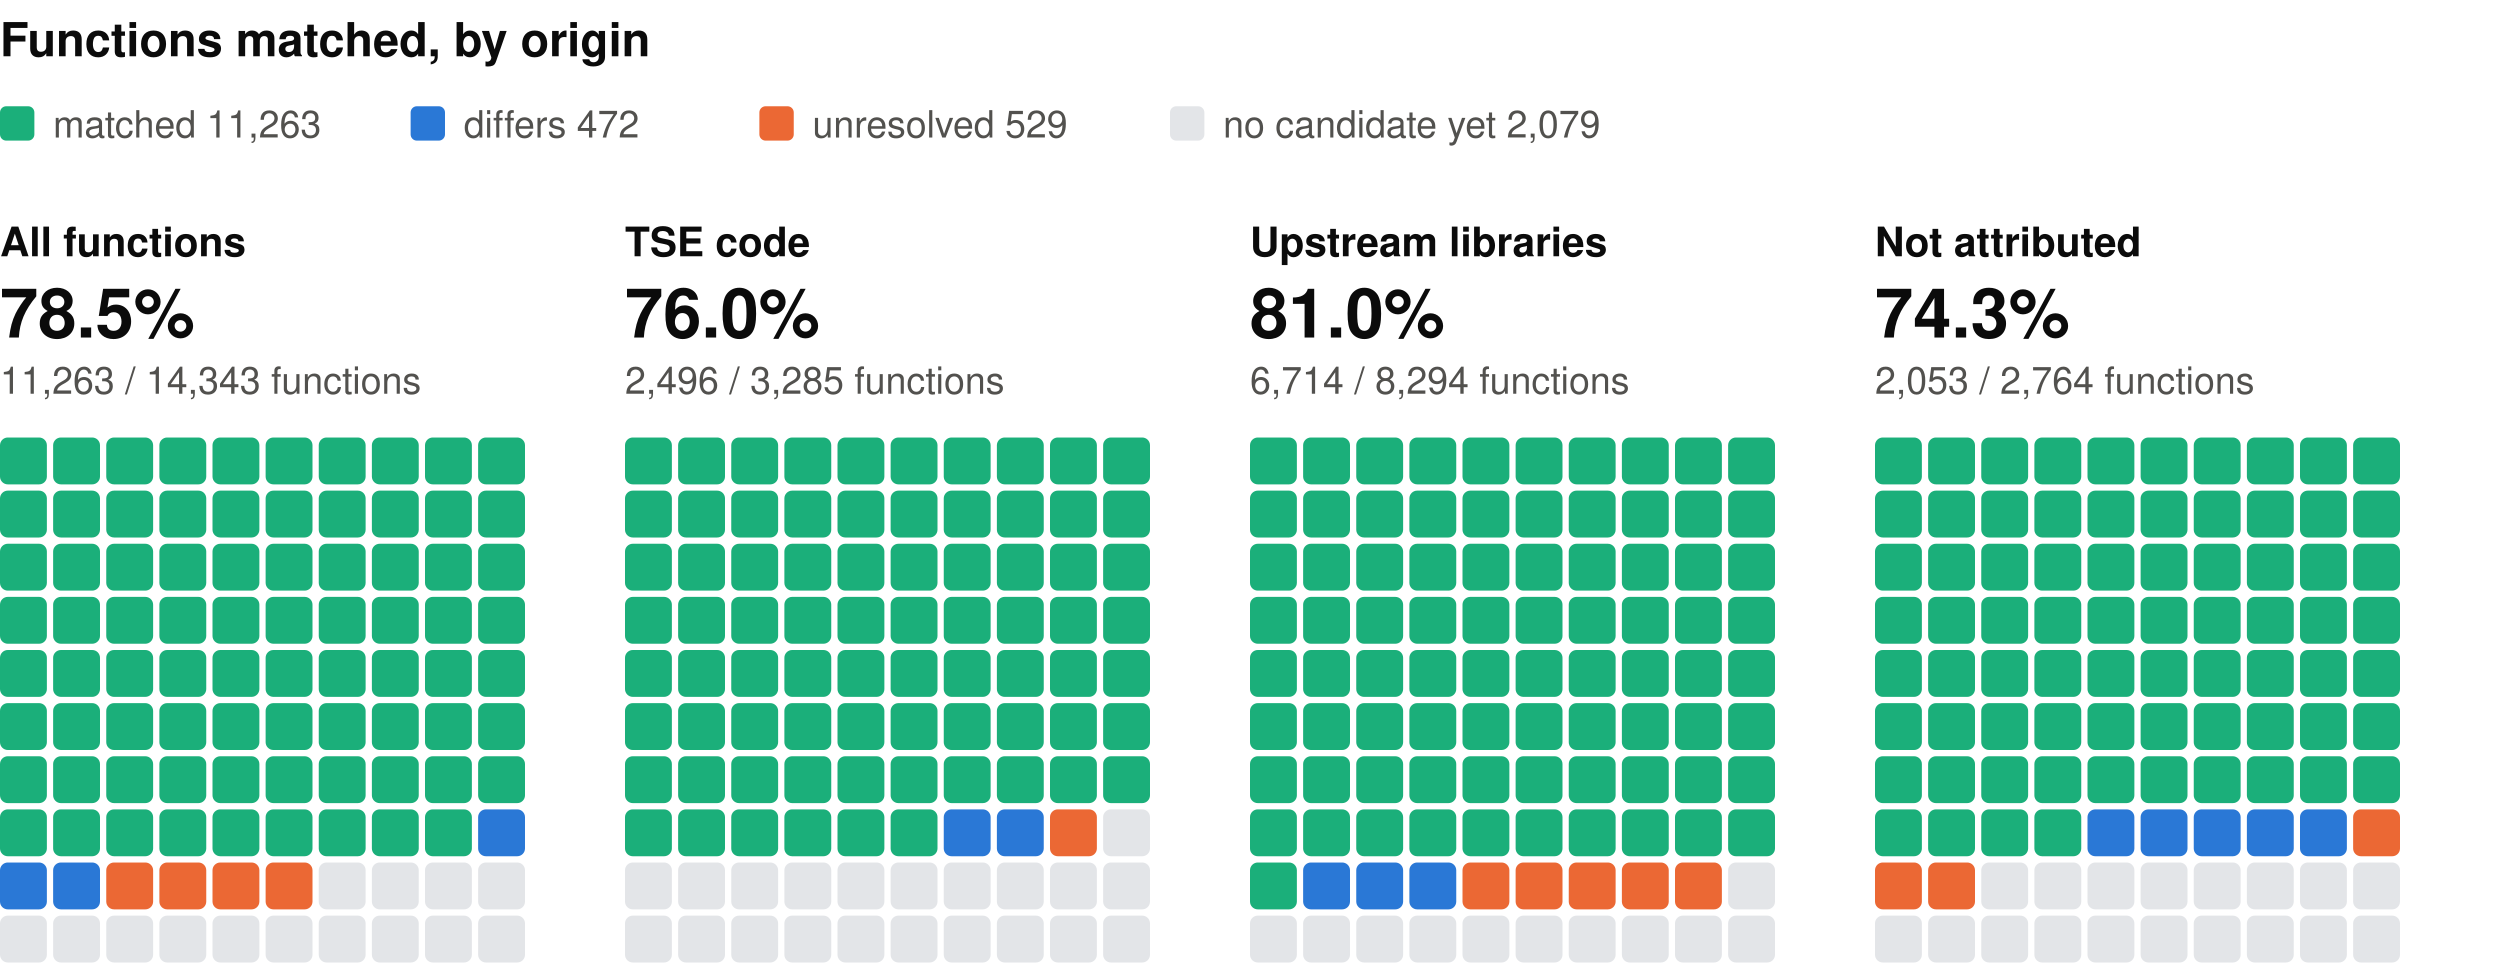
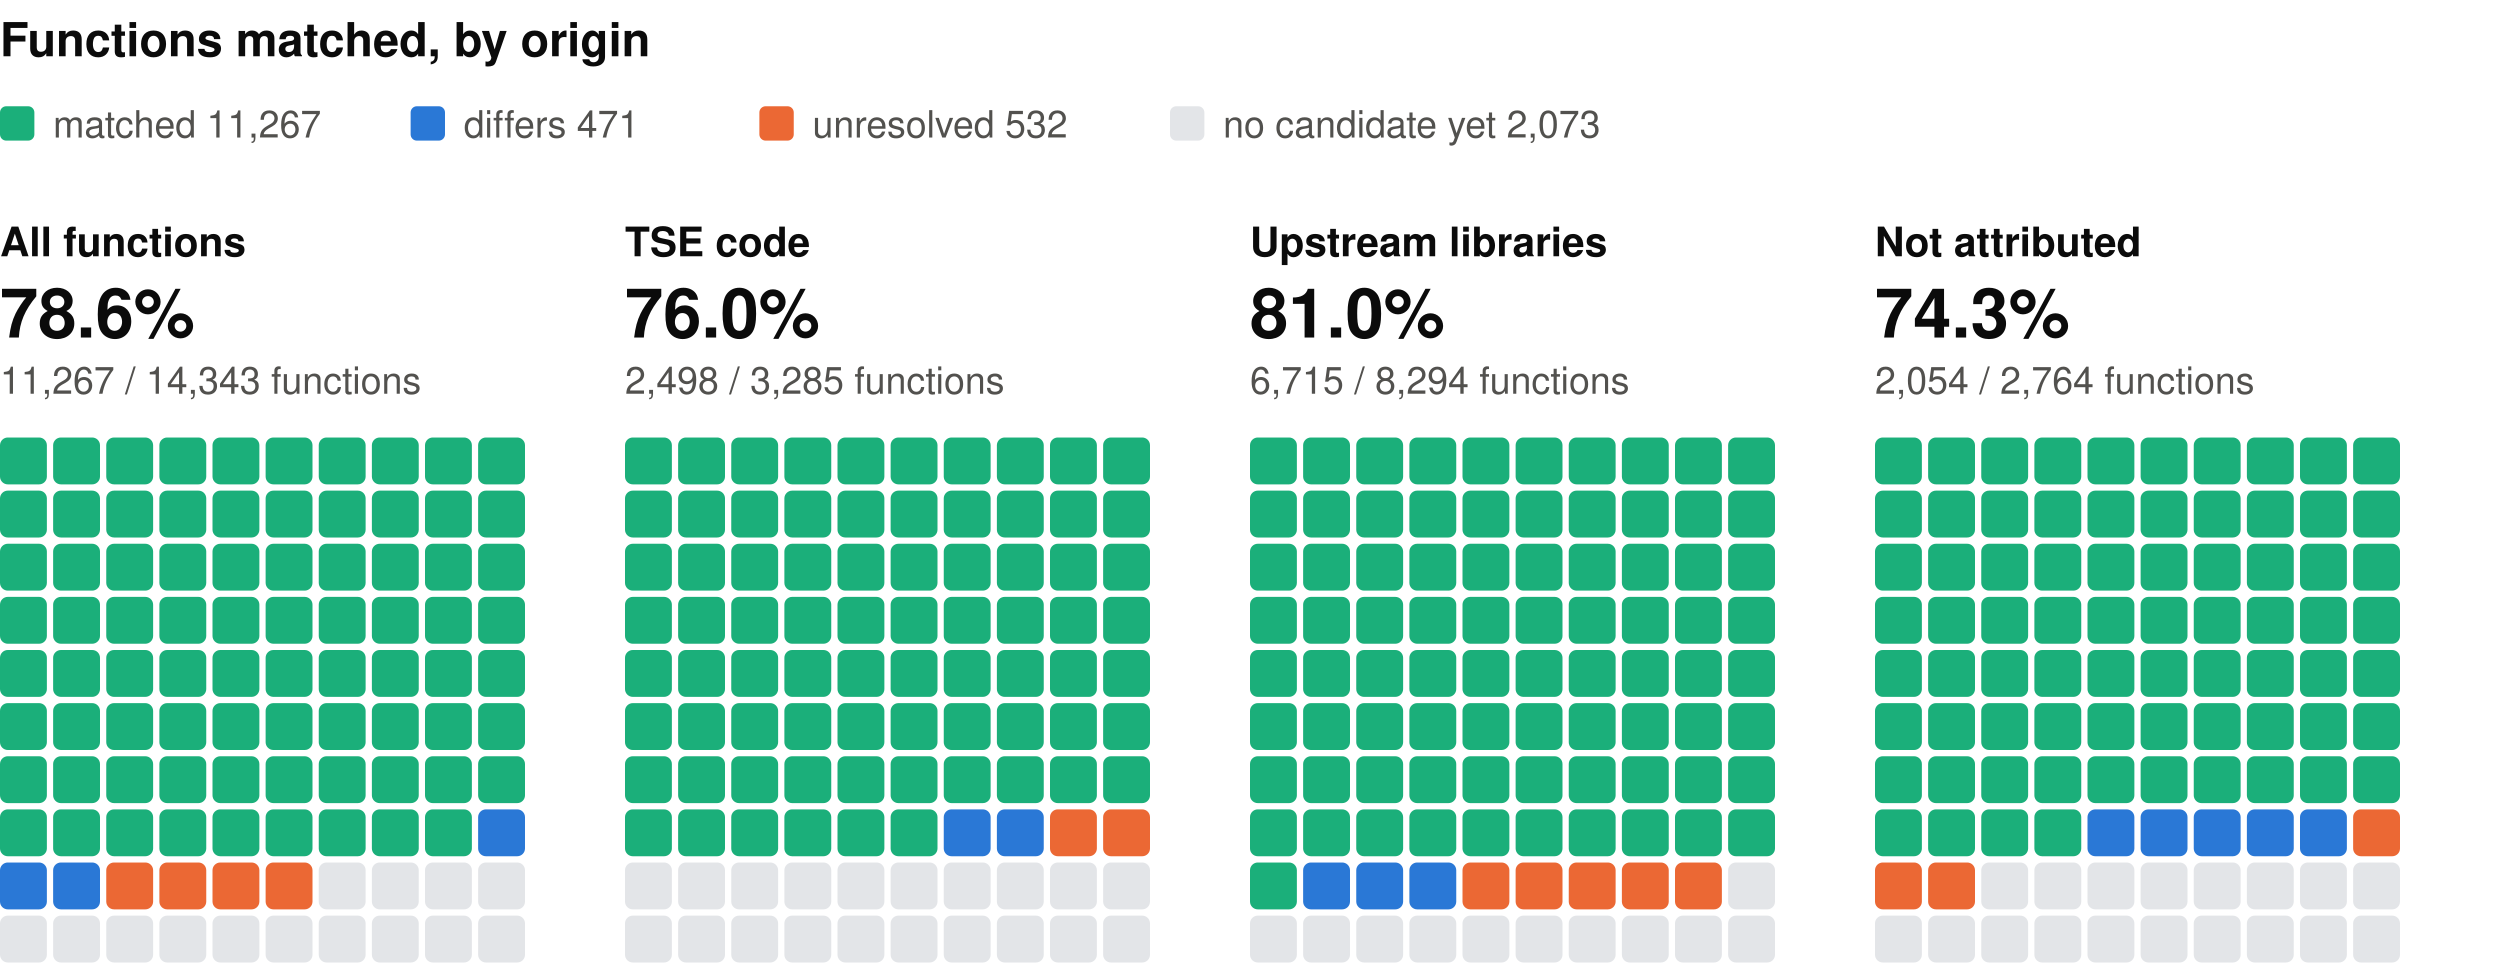
<svg xmlns="http://www.w3.org/2000/svg" width="800" height="310" viewBox="0 0 800 310" role="img" aria-label="Functions matched, by origin: one square per percent, coloured by verdict" font-family="system-ui, -apple-system, 'Segoe UI', Helvetica, Arial, sans-serif">
  <text x="0" y="18" font-size="15" fill="#0b0b0b" font-weight="600">Functions matched, by origin</text>
  <rect x="0" y="34" width="11" height="11" rx="2" fill="#1baf7a" />
-   <text x="17" y="44" font-size="12" fill="#52514e">matched 11,263</text>
+   <text x="17" y="44" font-size="12" fill="#52514e">matched 11,267</text>
  <rect x="131.4" y="34" width="11" height="11" rx="2" fill="#2a78d6" />
-   <text x="148.4" y="44" font-size="12" fill="#52514e">differs 472</text>
+   <text x="148.4" y="44" font-size="12" fill="#52514e">differs 471</text>
  <rect x="243" y="34" width="11" height="11" rx="2" fill="#eb6834" />
-   <text x="260" y="44" font-size="12" fill="#52514e">unresolved 529</text>
+   <text x="260" y="44" font-size="12" fill="#52514e">unresolved 532</text>
  <rect x="374.4" y="34" width="11" height="11" rx="2" fill="#e3e5e8" />
-   <text x="391.4" y="44" font-size="12" fill="#52514e">no candidate yet 2,079</text>
+   <text x="391.4" y="44" font-size="12" fill="#52514e">no candidate yet 2,073</text>
  <text x="0" y="82" font-size="13" fill="#0b0b0b" font-weight="600">All functions</text>
-   <text x="0" y="108" font-size="22" fill="#0b0b0b" font-weight="600">78.5%</text>
-   <text x="0" y="126" font-size="12" fill="#52514e">11,263 / 14,343 functions</text>
+   <text x="0" y="108" font-size="22" fill="#0b0b0b" font-weight="600">78.6%</text>
+   <text x="0" y="126" font-size="12" fill="#52514e">11,267 / 14,343 functions</text>
  <rect x="0" y="140" width="15" height="15" rx="2.5" fill="#1baf7a" />
  <rect x="17" y="140" width="15" height="15" rx="2.5" fill="#1baf7a" />
  <rect x="34" y="140" width="15" height="15" rx="2.5" fill="#1baf7a" />
  <rect x="51" y="140" width="15" height="15" rx="2.5" fill="#1baf7a" />
  <rect x="68" y="140" width="15" height="15" rx="2.5" fill="#1baf7a" />
  <rect x="85" y="140" width="15" height="15" rx="2.5" fill="#1baf7a" />
  <rect x="102" y="140" width="15" height="15" rx="2.5" fill="#1baf7a" />
  <rect x="119" y="140" width="15" height="15" rx="2.5" fill="#1baf7a" />
  <rect x="136" y="140" width="15" height="15" rx="2.5" fill="#1baf7a" />
  <rect x="153" y="140" width="15" height="15" rx="2.5" fill="#1baf7a" />
  <rect x="0" y="157" width="15" height="15" rx="2.5" fill="#1baf7a" />
  <rect x="17" y="157" width="15" height="15" rx="2.5" fill="#1baf7a" />
  <rect x="34" y="157" width="15" height="15" rx="2.5" fill="#1baf7a" />
  <rect x="51" y="157" width="15" height="15" rx="2.5" fill="#1baf7a" />
  <rect x="68" y="157" width="15" height="15" rx="2.5" fill="#1baf7a" />
  <rect x="85" y="157" width="15" height="15" rx="2.5" fill="#1baf7a" />
  <rect x="102" y="157" width="15" height="15" rx="2.5" fill="#1baf7a" />
  <rect x="119" y="157" width="15" height="15" rx="2.5" fill="#1baf7a" />
  <rect x="136" y="157" width="15" height="15" rx="2.5" fill="#1baf7a" />
  <rect x="153" y="157" width="15" height="15" rx="2.5" fill="#1baf7a" />
  <rect x="0" y="174" width="15" height="15" rx="2.5" fill="#1baf7a" />
  <rect x="17" y="174" width="15" height="15" rx="2.5" fill="#1baf7a" />
  <rect x="34" y="174" width="15" height="15" rx="2.5" fill="#1baf7a" />
  <rect x="51" y="174" width="15" height="15" rx="2.5" fill="#1baf7a" />
  <rect x="68" y="174" width="15" height="15" rx="2.5" fill="#1baf7a" />
  <rect x="85" y="174" width="15" height="15" rx="2.5" fill="#1baf7a" />
  <rect x="102" y="174" width="15" height="15" rx="2.5" fill="#1baf7a" />
  <rect x="119" y="174" width="15" height="15" rx="2.5" fill="#1baf7a" />
  <rect x="136" y="174" width="15" height="15" rx="2.5" fill="#1baf7a" />
  <rect x="153" y="174" width="15" height="15" rx="2.5" fill="#1baf7a" />
  <rect x="0" y="191" width="15" height="15" rx="2.5" fill="#1baf7a" />
  <rect x="17" y="191" width="15" height="15" rx="2.5" fill="#1baf7a" />
  <rect x="34" y="191" width="15" height="15" rx="2.5" fill="#1baf7a" />
  <rect x="51" y="191" width="15" height="15" rx="2.5" fill="#1baf7a" />
  <rect x="68" y="191" width="15" height="15" rx="2.5" fill="#1baf7a" />
  <rect x="85" y="191" width="15" height="15" rx="2.5" fill="#1baf7a" />
  <rect x="102" y="191" width="15" height="15" rx="2.5" fill="#1baf7a" />
  <rect x="119" y="191" width="15" height="15" rx="2.5" fill="#1baf7a" />
  <rect x="136" y="191" width="15" height="15" rx="2.5" fill="#1baf7a" />
  <rect x="153" y="191" width="15" height="15" rx="2.5" fill="#1baf7a" />
  <rect x="0" y="208" width="15" height="15" rx="2.5" fill="#1baf7a" />
  <rect x="17" y="208" width="15" height="15" rx="2.5" fill="#1baf7a" />
  <rect x="34" y="208" width="15" height="15" rx="2.5" fill="#1baf7a" />
  <rect x="51" y="208" width="15" height="15" rx="2.5" fill="#1baf7a" />
  <rect x="68" y="208" width="15" height="15" rx="2.5" fill="#1baf7a" />
  <rect x="85" y="208" width="15" height="15" rx="2.5" fill="#1baf7a" />
  <rect x="102" y="208" width="15" height="15" rx="2.5" fill="#1baf7a" />
  <rect x="119" y="208" width="15" height="15" rx="2.5" fill="#1baf7a" />
  <rect x="136" y="208" width="15" height="15" rx="2.5" fill="#1baf7a" />
  <rect x="153" y="208" width="15" height="15" rx="2.5" fill="#1baf7a" />
  <rect x="0" y="225" width="15" height="15" rx="2.5" fill="#1baf7a" />
  <rect x="17" y="225" width="15" height="15" rx="2.5" fill="#1baf7a" />
  <rect x="34" y="225" width="15" height="15" rx="2.5" fill="#1baf7a" />
  <rect x="51" y="225" width="15" height="15" rx="2.5" fill="#1baf7a" />
  <rect x="68" y="225" width="15" height="15" rx="2.5" fill="#1baf7a" />
  <rect x="85" y="225" width="15" height="15" rx="2.5" fill="#1baf7a" />
  <rect x="102" y="225" width="15" height="15" rx="2.5" fill="#1baf7a" />
  <rect x="119" y="225" width="15" height="15" rx="2.5" fill="#1baf7a" />
  <rect x="136" y="225" width="15" height="15" rx="2.5" fill="#1baf7a" />
  <rect x="153" y="225" width="15" height="15" rx="2.5" fill="#1baf7a" />
  <rect x="0" y="242" width="15" height="15" rx="2.5" fill="#1baf7a" />
  <rect x="17" y="242" width="15" height="15" rx="2.5" fill="#1baf7a" />
  <rect x="34" y="242" width="15" height="15" rx="2.5" fill="#1baf7a" />
  <rect x="51" y="242" width="15" height="15" rx="2.5" fill="#1baf7a" />
  <rect x="68" y="242" width="15" height="15" rx="2.5" fill="#1baf7a" />
  <rect x="85" y="242" width="15" height="15" rx="2.5" fill="#1baf7a" />
  <rect x="102" y="242" width="15" height="15" rx="2.5" fill="#1baf7a" />
  <rect x="119" y="242" width="15" height="15" rx="2.5" fill="#1baf7a" />
  <rect x="136" y="242" width="15" height="15" rx="2.5" fill="#1baf7a" />
  <rect x="153" y="242" width="15" height="15" rx="2.5" fill="#1baf7a" />
  <rect x="0" y="259" width="15" height="15" rx="2.5" fill="#1baf7a" />
  <rect x="17" y="259" width="15" height="15" rx="2.5" fill="#1baf7a" />
  <rect x="34" y="259" width="15" height="15" rx="2.5" fill="#1baf7a" />
  <rect x="51" y="259" width="15" height="15" rx="2.5" fill="#1baf7a" />
  <rect x="68" y="259" width="15" height="15" rx="2.5" fill="#1baf7a" />
  <rect x="85" y="259" width="15" height="15" rx="2.5" fill="#1baf7a" />
  <rect x="102" y="259" width="15" height="15" rx="2.5" fill="#1baf7a" />
  <rect x="119" y="259" width="15" height="15" rx="2.5" fill="#1baf7a" />
  <rect x="136" y="259" width="15" height="15" rx="2.5" fill="#1baf7a" />
  <rect x="153" y="259" width="15" height="15" rx="2.5" fill="#2a78d6" />
  <rect x="0" y="276" width="15" height="15" rx="2.5" fill="#2a78d6" />
  <rect x="17" y="276" width="15" height="15" rx="2.5" fill="#2a78d6" />
  <rect x="34" y="276" width="15" height="15" rx="2.5" fill="#eb6834" />
  <rect x="51" y="276" width="15" height="15" rx="2.5" fill="#eb6834" />
  <rect x="68" y="276" width="15" height="15" rx="2.5" fill="#eb6834" />
  <rect x="85" y="276" width="15" height="15" rx="2.5" fill="#eb6834" />
  <rect x="102" y="276" width="15" height="15" rx="2.5" fill="#e3e5e8" />
  <rect x="119" y="276" width="15" height="15" rx="2.5" fill="#e3e5e8" />
  <rect x="136" y="276" width="15" height="15" rx="2.5" fill="#e3e5e8" />
  <rect x="153" y="276" width="15" height="15" rx="2.5" fill="#e3e5e8" />
  <rect x="0" y="293" width="15" height="15" rx="2.5" fill="#e3e5e8" />
  <rect x="17" y="293" width="15" height="15" rx="2.5" fill="#e3e5e8" />
  <rect x="34" y="293" width="15" height="15" rx="2.5" fill="#e3e5e8" />
  <rect x="51" y="293" width="15" height="15" rx="2.5" fill="#e3e5e8" />
  <rect x="68" y="293" width="15" height="15" rx="2.5" fill="#e3e5e8" />
  <rect x="85" y="293" width="15" height="15" rx="2.5" fill="#e3e5e8" />
  <rect x="102" y="293" width="15" height="15" rx="2.5" fill="#e3e5e8" />
  <rect x="119" y="293" width="15" height="15" rx="2.5" fill="#e3e5e8" />
  <rect x="136" y="293" width="15" height="15" rx="2.5" fill="#e3e5e8" />
  <rect x="153" y="293" width="15" height="15" rx="2.5" fill="#e3e5e8" />
  <text x="200" y="82" font-size="13" fill="#0b0b0b" font-weight="600">TSE code</text>
  <text x="200" y="108" font-size="22" fill="#0b0b0b" font-weight="600">76.0%</text>
-   <text x="200" y="126" font-size="12" fill="#52514e">2,496 / 3,285 functions</text>
+   <text x="200" y="126" font-size="12" fill="#52514e">2,498 / 3,285 functions</text>
  <rect x="200" y="140" width="15" height="15" rx="2.5" fill="#1baf7a" />
  <rect x="217" y="140" width="15" height="15" rx="2.5" fill="#1baf7a" />
  <rect x="234" y="140" width="15" height="15" rx="2.5" fill="#1baf7a" />
  <rect x="251" y="140" width="15" height="15" rx="2.5" fill="#1baf7a" />
  <rect x="268" y="140" width="15" height="15" rx="2.5" fill="#1baf7a" />
  <rect x="285" y="140" width="15" height="15" rx="2.5" fill="#1baf7a" />
  <rect x="302" y="140" width="15" height="15" rx="2.5" fill="#1baf7a" />
  <rect x="319" y="140" width="15" height="15" rx="2.5" fill="#1baf7a" />
  <rect x="336" y="140" width="15" height="15" rx="2.5" fill="#1baf7a" />
  <rect x="353" y="140" width="15" height="15" rx="2.5" fill="#1baf7a" />
  <rect x="200" y="157" width="15" height="15" rx="2.5" fill="#1baf7a" />
  <rect x="217" y="157" width="15" height="15" rx="2.5" fill="#1baf7a" />
  <rect x="234" y="157" width="15" height="15" rx="2.5" fill="#1baf7a" />
  <rect x="251" y="157" width="15" height="15" rx="2.5" fill="#1baf7a" />
  <rect x="268" y="157" width="15" height="15" rx="2.5" fill="#1baf7a" />
  <rect x="285" y="157" width="15" height="15" rx="2.5" fill="#1baf7a" />
  <rect x="302" y="157" width="15" height="15" rx="2.5" fill="#1baf7a" />
  <rect x="319" y="157" width="15" height="15" rx="2.5" fill="#1baf7a" />
  <rect x="336" y="157" width="15" height="15" rx="2.5" fill="#1baf7a" />
  <rect x="353" y="157" width="15" height="15" rx="2.5" fill="#1baf7a" />
  <rect x="200" y="174" width="15" height="15" rx="2.5" fill="#1baf7a" />
  <rect x="217" y="174" width="15" height="15" rx="2.5" fill="#1baf7a" />
  <rect x="234" y="174" width="15" height="15" rx="2.5" fill="#1baf7a" />
  <rect x="251" y="174" width="15" height="15" rx="2.5" fill="#1baf7a" />
  <rect x="268" y="174" width="15" height="15" rx="2.5" fill="#1baf7a" />
  <rect x="285" y="174" width="15" height="15" rx="2.5" fill="#1baf7a" />
  <rect x="302" y="174" width="15" height="15" rx="2.5" fill="#1baf7a" />
  <rect x="319" y="174" width="15" height="15" rx="2.5" fill="#1baf7a" />
  <rect x="336" y="174" width="15" height="15" rx="2.5" fill="#1baf7a" />
  <rect x="353" y="174" width="15" height="15" rx="2.5" fill="#1baf7a" />
  <rect x="200" y="191" width="15" height="15" rx="2.5" fill="#1baf7a" />
  <rect x="217" y="191" width="15" height="15" rx="2.5" fill="#1baf7a" />
  <rect x="234" y="191" width="15" height="15" rx="2.5" fill="#1baf7a" />
  <rect x="251" y="191" width="15" height="15" rx="2.5" fill="#1baf7a" />
  <rect x="268" y="191" width="15" height="15" rx="2.5" fill="#1baf7a" />
  <rect x="285" y="191" width="15" height="15" rx="2.5" fill="#1baf7a" />
  <rect x="302" y="191" width="15" height="15" rx="2.5" fill="#1baf7a" />
  <rect x="319" y="191" width="15" height="15" rx="2.5" fill="#1baf7a" />
  <rect x="336" y="191" width="15" height="15" rx="2.5" fill="#1baf7a" />
  <rect x="353" y="191" width="15" height="15" rx="2.5" fill="#1baf7a" />
  <rect x="200" y="208" width="15" height="15" rx="2.5" fill="#1baf7a" />
  <rect x="217" y="208" width="15" height="15" rx="2.5" fill="#1baf7a" />
  <rect x="234" y="208" width="15" height="15" rx="2.5" fill="#1baf7a" />
  <rect x="251" y="208" width="15" height="15" rx="2.5" fill="#1baf7a" />
  <rect x="268" y="208" width="15" height="15" rx="2.5" fill="#1baf7a" />
  <rect x="285" y="208" width="15" height="15" rx="2.5" fill="#1baf7a" />
  <rect x="302" y="208" width="15" height="15" rx="2.5" fill="#1baf7a" />
  <rect x="319" y="208" width="15" height="15" rx="2.5" fill="#1baf7a" />
  <rect x="336" y="208" width="15" height="15" rx="2.5" fill="#1baf7a" />
  <rect x="353" y="208" width="15" height="15" rx="2.5" fill="#1baf7a" />
  <rect x="200" y="225" width="15" height="15" rx="2.5" fill="#1baf7a" />
  <rect x="217" y="225" width="15" height="15" rx="2.5" fill="#1baf7a" />
  <rect x="234" y="225" width="15" height="15" rx="2.5" fill="#1baf7a" />
  <rect x="251" y="225" width="15" height="15" rx="2.5" fill="#1baf7a" />
  <rect x="268" y="225" width="15" height="15" rx="2.5" fill="#1baf7a" />
  <rect x="285" y="225" width="15" height="15" rx="2.5" fill="#1baf7a" />
  <rect x="302" y="225" width="15" height="15" rx="2.5" fill="#1baf7a" />
  <rect x="319" y="225" width="15" height="15" rx="2.5" fill="#1baf7a" />
  <rect x="336" y="225" width="15" height="15" rx="2.5" fill="#1baf7a" />
  <rect x="353" y="225" width="15" height="15" rx="2.5" fill="#1baf7a" />
  <rect x="200" y="242" width="15" height="15" rx="2.5" fill="#1baf7a" />
  <rect x="217" y="242" width="15" height="15" rx="2.5" fill="#1baf7a" />
  <rect x="234" y="242" width="15" height="15" rx="2.5" fill="#1baf7a" />
  <rect x="251" y="242" width="15" height="15" rx="2.5" fill="#1baf7a" />
  <rect x="268" y="242" width="15" height="15" rx="2.5" fill="#1baf7a" />
  <rect x="285" y="242" width="15" height="15" rx="2.5" fill="#1baf7a" />
  <rect x="302" y="242" width="15" height="15" rx="2.5" fill="#1baf7a" />
  <rect x="319" y="242" width="15" height="15" rx="2.5" fill="#1baf7a" />
  <rect x="336" y="242" width="15" height="15" rx="2.5" fill="#1baf7a" />
  <rect x="353" y="242" width="15" height="15" rx="2.5" fill="#1baf7a" />
  <rect x="200" y="259" width="15" height="15" rx="2.5" fill="#1baf7a" />
  <rect x="217" y="259" width="15" height="15" rx="2.5" fill="#1baf7a" />
  <rect x="234" y="259" width="15" height="15" rx="2.5" fill="#1baf7a" />
  <rect x="251" y="259" width="15" height="15" rx="2.5" fill="#1baf7a" />
  <rect x="268" y="259" width="15" height="15" rx="2.5" fill="#1baf7a" />
  <rect x="285" y="259" width="15" height="15" rx="2.5" fill="#1baf7a" />
  <rect x="302" y="259" width="15" height="15" rx="2.5" fill="#2a78d6" />
  <rect x="319" y="259" width="15" height="15" rx="2.5" fill="#2a78d6" />
  <rect x="336" y="259" width="15" height="15" rx="2.5" fill="#eb6834" />
-   <rect x="353" y="259" width="15" height="15" rx="2.5" fill="#e3e5e8" />
+   <rect x="353" y="259" width="15" height="15" rx="2.5" fill="#eb6834" />
  <rect x="200" y="276" width="15" height="15" rx="2.5" fill="#e3e5e8" />
  <rect x="217" y="276" width="15" height="15" rx="2.5" fill="#e3e5e8" />
  <rect x="234" y="276" width="15" height="15" rx="2.5" fill="#e3e5e8" />
  <rect x="251" y="276" width="15" height="15" rx="2.5" fill="#e3e5e8" />
  <rect x="268" y="276" width="15" height="15" rx="2.5" fill="#e3e5e8" />
  <rect x="285" y="276" width="15" height="15" rx="2.5" fill="#e3e5e8" />
  <rect x="302" y="276" width="15" height="15" rx="2.5" fill="#e3e5e8" />
  <rect x="319" y="276" width="15" height="15" rx="2.5" fill="#e3e5e8" />
  <rect x="336" y="276" width="15" height="15" rx="2.5" fill="#e3e5e8" />
  <rect x="353" y="276" width="15" height="15" rx="2.5" fill="#e3e5e8" />
  <rect x="200" y="293" width="15" height="15" rx="2.5" fill="#e3e5e8" />
  <rect x="217" y="293" width="15" height="15" rx="2.5" fill="#e3e5e8" />
  <rect x="234" y="293" width="15" height="15" rx="2.5" fill="#e3e5e8" />
  <rect x="251" y="293" width="15" height="15" rx="2.5" fill="#e3e5e8" />
  <rect x="268" y="293" width="15" height="15" rx="2.5" fill="#e3e5e8" />
  <rect x="285" y="293" width="15" height="15" rx="2.5" fill="#e3e5e8" />
  <rect x="302" y="293" width="15" height="15" rx="2.5" fill="#e3e5e8" />
  <rect x="319" y="293" width="15" height="15" rx="2.5" fill="#e3e5e8" />
  <rect x="336" y="293" width="15" height="15" rx="2.5" fill="#e3e5e8" />
  <rect x="353" y="293" width="15" height="15" rx="2.5" fill="#e3e5e8" />
  <text x="400" y="82" font-size="13" fill="#0b0b0b" font-weight="600">Upstream libraries</text>
  <text x="400" y="108" font-size="22" fill="#0b0b0b" font-weight="600">81.0%</text>
-   <text x="400" y="126" font-size="12" fill="#52514e">6,714 / 8,294 functions</text>
+   <text x="400" y="126" font-size="12" fill="#52514e">6,715 / 8,294 functions</text>
  <rect x="400" y="140" width="15" height="15" rx="2.5" fill="#1baf7a" />
  <rect x="417" y="140" width="15" height="15" rx="2.5" fill="#1baf7a" />
  <rect x="434" y="140" width="15" height="15" rx="2.5" fill="#1baf7a" />
  <rect x="451" y="140" width="15" height="15" rx="2.5" fill="#1baf7a" />
  <rect x="468" y="140" width="15" height="15" rx="2.5" fill="#1baf7a" />
  <rect x="485" y="140" width="15" height="15" rx="2.5" fill="#1baf7a" />
  <rect x="502" y="140" width="15" height="15" rx="2.5" fill="#1baf7a" />
  <rect x="519" y="140" width="15" height="15" rx="2.5" fill="#1baf7a" />
  <rect x="536" y="140" width="15" height="15" rx="2.5" fill="#1baf7a" />
  <rect x="553" y="140" width="15" height="15" rx="2.5" fill="#1baf7a" />
  <rect x="400" y="157" width="15" height="15" rx="2.5" fill="#1baf7a" />
  <rect x="417" y="157" width="15" height="15" rx="2.5" fill="#1baf7a" />
  <rect x="434" y="157" width="15" height="15" rx="2.5" fill="#1baf7a" />
  <rect x="451" y="157" width="15" height="15" rx="2.5" fill="#1baf7a" />
  <rect x="468" y="157" width="15" height="15" rx="2.5" fill="#1baf7a" />
  <rect x="485" y="157" width="15" height="15" rx="2.5" fill="#1baf7a" />
  <rect x="502" y="157" width="15" height="15" rx="2.5" fill="#1baf7a" />
  <rect x="519" y="157" width="15" height="15" rx="2.5" fill="#1baf7a" />
  <rect x="536" y="157" width="15" height="15" rx="2.5" fill="#1baf7a" />
  <rect x="553" y="157" width="15" height="15" rx="2.5" fill="#1baf7a" />
  <rect x="400" y="174" width="15" height="15" rx="2.5" fill="#1baf7a" />
  <rect x="417" y="174" width="15" height="15" rx="2.5" fill="#1baf7a" />
  <rect x="434" y="174" width="15" height="15" rx="2.5" fill="#1baf7a" />
  <rect x="451" y="174" width="15" height="15" rx="2.5" fill="#1baf7a" />
  <rect x="468" y="174" width="15" height="15" rx="2.5" fill="#1baf7a" />
  <rect x="485" y="174" width="15" height="15" rx="2.5" fill="#1baf7a" />
  <rect x="502" y="174" width="15" height="15" rx="2.5" fill="#1baf7a" />
  <rect x="519" y="174" width="15" height="15" rx="2.5" fill="#1baf7a" />
  <rect x="536" y="174" width="15" height="15" rx="2.5" fill="#1baf7a" />
  <rect x="553" y="174" width="15" height="15" rx="2.5" fill="#1baf7a" />
  <rect x="400" y="191" width="15" height="15" rx="2.5" fill="#1baf7a" />
  <rect x="417" y="191" width="15" height="15" rx="2.5" fill="#1baf7a" />
  <rect x="434" y="191" width="15" height="15" rx="2.5" fill="#1baf7a" />
  <rect x="451" y="191" width="15" height="15" rx="2.5" fill="#1baf7a" />
  <rect x="468" y="191" width="15" height="15" rx="2.5" fill="#1baf7a" />
  <rect x="485" y="191" width="15" height="15" rx="2.5" fill="#1baf7a" />
  <rect x="502" y="191" width="15" height="15" rx="2.5" fill="#1baf7a" />
  <rect x="519" y="191" width="15" height="15" rx="2.5" fill="#1baf7a" />
  <rect x="536" y="191" width="15" height="15" rx="2.5" fill="#1baf7a" />
  <rect x="553" y="191" width="15" height="15" rx="2.5" fill="#1baf7a" />
  <rect x="400" y="208" width="15" height="15" rx="2.5" fill="#1baf7a" />
  <rect x="417" y="208" width="15" height="15" rx="2.5" fill="#1baf7a" />
  <rect x="434" y="208" width="15" height="15" rx="2.5" fill="#1baf7a" />
  <rect x="451" y="208" width="15" height="15" rx="2.5" fill="#1baf7a" />
  <rect x="468" y="208" width="15" height="15" rx="2.5" fill="#1baf7a" />
  <rect x="485" y="208" width="15" height="15" rx="2.5" fill="#1baf7a" />
  <rect x="502" y="208" width="15" height="15" rx="2.5" fill="#1baf7a" />
  <rect x="519" y="208" width="15" height="15" rx="2.5" fill="#1baf7a" />
  <rect x="536" y="208" width="15" height="15" rx="2.5" fill="#1baf7a" />
  <rect x="553" y="208" width="15" height="15" rx="2.5" fill="#1baf7a" />
  <rect x="400" y="225" width="15" height="15" rx="2.5" fill="#1baf7a" />
  <rect x="417" y="225" width="15" height="15" rx="2.5" fill="#1baf7a" />
  <rect x="434" y="225" width="15" height="15" rx="2.5" fill="#1baf7a" />
  <rect x="451" y="225" width="15" height="15" rx="2.5" fill="#1baf7a" />
  <rect x="468" y="225" width="15" height="15" rx="2.5" fill="#1baf7a" />
  <rect x="485" y="225" width="15" height="15" rx="2.5" fill="#1baf7a" />
  <rect x="502" y="225" width="15" height="15" rx="2.5" fill="#1baf7a" />
  <rect x="519" y="225" width="15" height="15" rx="2.5" fill="#1baf7a" />
  <rect x="536" y="225" width="15" height="15" rx="2.5" fill="#1baf7a" />
  <rect x="553" y="225" width="15" height="15" rx="2.5" fill="#1baf7a" />
  <rect x="400" y="242" width="15" height="15" rx="2.5" fill="#1baf7a" />
  <rect x="417" y="242" width="15" height="15" rx="2.5" fill="#1baf7a" />
  <rect x="434" y="242" width="15" height="15" rx="2.5" fill="#1baf7a" />
  <rect x="451" y="242" width="15" height="15" rx="2.5" fill="#1baf7a" />
  <rect x="468" y="242" width="15" height="15" rx="2.5" fill="#1baf7a" />
  <rect x="485" y="242" width="15" height="15" rx="2.5" fill="#1baf7a" />
  <rect x="502" y="242" width="15" height="15" rx="2.5" fill="#1baf7a" />
  <rect x="519" y="242" width="15" height="15" rx="2.5" fill="#1baf7a" />
  <rect x="536" y="242" width="15" height="15" rx="2.5" fill="#1baf7a" />
  <rect x="553" y="242" width="15" height="15" rx="2.5" fill="#1baf7a" />
  <rect x="400" y="259" width="15" height="15" rx="2.5" fill="#1baf7a" />
  <rect x="417" y="259" width="15" height="15" rx="2.5" fill="#1baf7a" />
  <rect x="434" y="259" width="15" height="15" rx="2.5" fill="#1baf7a" />
  <rect x="451" y="259" width="15" height="15" rx="2.5" fill="#1baf7a" />
  <rect x="468" y="259" width="15" height="15" rx="2.5" fill="#1baf7a" />
  <rect x="485" y="259" width="15" height="15" rx="2.5" fill="#1baf7a" />
  <rect x="502" y="259" width="15" height="15" rx="2.5" fill="#1baf7a" />
  <rect x="519" y="259" width="15" height="15" rx="2.5" fill="#1baf7a" />
  <rect x="536" y="259" width="15" height="15" rx="2.5" fill="#1baf7a" />
  <rect x="553" y="259" width="15" height="15" rx="2.5" fill="#1baf7a" />
  <rect x="400" y="276" width="15" height="15" rx="2.5" fill="#1baf7a" />
  <rect x="417" y="276" width="15" height="15" rx="2.5" fill="#2a78d6" />
  <rect x="434" y="276" width="15" height="15" rx="2.5" fill="#2a78d6" />
  <rect x="451" y="276" width="15" height="15" rx="2.5" fill="#2a78d6" />
  <rect x="468" y="276" width="15" height="15" rx="2.5" fill="#eb6834" />
  <rect x="485" y="276" width="15" height="15" rx="2.5" fill="#eb6834" />
  <rect x="502" y="276" width="15" height="15" rx="2.5" fill="#eb6834" />
  <rect x="519" y="276" width="15" height="15" rx="2.5" fill="#eb6834" />
  <rect x="536" y="276" width="15" height="15" rx="2.5" fill="#eb6834" />
  <rect x="553" y="276" width="15" height="15" rx="2.5" fill="#e3e5e8" />
  <rect x="400" y="293" width="15" height="15" rx="2.5" fill="#e3e5e8" />
  <rect x="417" y="293" width="15" height="15" rx="2.5" fill="#e3e5e8" />
  <rect x="434" y="293" width="15" height="15" rx="2.5" fill="#e3e5e8" />
  <rect x="451" y="293" width="15" height="15" rx="2.5" fill="#e3e5e8" />
  <rect x="468" y="293" width="15" height="15" rx="2.5" fill="#e3e5e8" />
  <rect x="485" y="293" width="15" height="15" rx="2.5" fill="#e3e5e8" />
  <rect x="502" y="293" width="15" height="15" rx="2.5" fill="#e3e5e8" />
  <rect x="519" y="293" width="15" height="15" rx="2.5" fill="#e3e5e8" />
  <rect x="536" y="293" width="15" height="15" rx="2.5" fill="#e3e5e8" />
  <rect x="553" y="293" width="15" height="15" rx="2.5" fill="#e3e5e8" />
  <text x="600" y="82" font-size="13" fill="#0b0b0b" font-weight="600">Not attributed</text>
  <text x="600" y="108" font-size="22" fill="#0b0b0b" font-weight="600">74.3%</text>
-   <text x="600" y="126" font-size="12" fill="#52514e">2,053 / 2,764 functions</text>
+   <text x="600" y="126" font-size="12" fill="#52514e">2,054 / 2,764 functions</text>
  <rect x="600" y="140" width="15" height="15" rx="2.5" fill="#1baf7a" />
  <rect x="617" y="140" width="15" height="15" rx="2.5" fill="#1baf7a" />
  <rect x="634" y="140" width="15" height="15" rx="2.5" fill="#1baf7a" />
  <rect x="651" y="140" width="15" height="15" rx="2.5" fill="#1baf7a" />
  <rect x="668" y="140" width="15" height="15" rx="2.5" fill="#1baf7a" />
  <rect x="685" y="140" width="15" height="15" rx="2.5" fill="#1baf7a" />
  <rect x="702" y="140" width="15" height="15" rx="2.5" fill="#1baf7a" />
  <rect x="719" y="140" width="15" height="15" rx="2.5" fill="#1baf7a" />
  <rect x="736" y="140" width="15" height="15" rx="2.5" fill="#1baf7a" />
  <rect x="753" y="140" width="15" height="15" rx="2.5" fill="#1baf7a" />
  <rect x="600" y="157" width="15" height="15" rx="2.5" fill="#1baf7a" />
  <rect x="617" y="157" width="15" height="15" rx="2.5" fill="#1baf7a" />
  <rect x="634" y="157" width="15" height="15" rx="2.5" fill="#1baf7a" />
  <rect x="651" y="157" width="15" height="15" rx="2.5" fill="#1baf7a" />
  <rect x="668" y="157" width="15" height="15" rx="2.5" fill="#1baf7a" />
  <rect x="685" y="157" width="15" height="15" rx="2.5" fill="#1baf7a" />
  <rect x="702" y="157" width="15" height="15" rx="2.5" fill="#1baf7a" />
  <rect x="719" y="157" width="15" height="15" rx="2.5" fill="#1baf7a" />
  <rect x="736" y="157" width="15" height="15" rx="2.5" fill="#1baf7a" />
  <rect x="753" y="157" width="15" height="15" rx="2.5" fill="#1baf7a" />
  <rect x="600" y="174" width="15" height="15" rx="2.5" fill="#1baf7a" />
  <rect x="617" y="174" width="15" height="15" rx="2.5" fill="#1baf7a" />
  <rect x="634" y="174" width="15" height="15" rx="2.5" fill="#1baf7a" />
  <rect x="651" y="174" width="15" height="15" rx="2.5" fill="#1baf7a" />
  <rect x="668" y="174" width="15" height="15" rx="2.5" fill="#1baf7a" />
  <rect x="685" y="174" width="15" height="15" rx="2.5" fill="#1baf7a" />
  <rect x="702" y="174" width="15" height="15" rx="2.5" fill="#1baf7a" />
  <rect x="719" y="174" width="15" height="15" rx="2.5" fill="#1baf7a" />
  <rect x="736" y="174" width="15" height="15" rx="2.5" fill="#1baf7a" />
  <rect x="753" y="174" width="15" height="15" rx="2.5" fill="#1baf7a" />
  <rect x="600" y="191" width="15" height="15" rx="2.5" fill="#1baf7a" />
  <rect x="617" y="191" width="15" height="15" rx="2.5" fill="#1baf7a" />
  <rect x="634" y="191" width="15" height="15" rx="2.5" fill="#1baf7a" />
  <rect x="651" y="191" width="15" height="15" rx="2.5" fill="#1baf7a" />
  <rect x="668" y="191" width="15" height="15" rx="2.5" fill="#1baf7a" />
  <rect x="685" y="191" width="15" height="15" rx="2.5" fill="#1baf7a" />
  <rect x="702" y="191" width="15" height="15" rx="2.5" fill="#1baf7a" />
  <rect x="719" y="191" width="15" height="15" rx="2.5" fill="#1baf7a" />
  <rect x="736" y="191" width="15" height="15" rx="2.5" fill="#1baf7a" />
  <rect x="753" y="191" width="15" height="15" rx="2.5" fill="#1baf7a" />
  <rect x="600" y="208" width="15" height="15" rx="2.5" fill="#1baf7a" />
  <rect x="617" y="208" width="15" height="15" rx="2.5" fill="#1baf7a" />
  <rect x="634" y="208" width="15" height="15" rx="2.5" fill="#1baf7a" />
  <rect x="651" y="208" width="15" height="15" rx="2.5" fill="#1baf7a" />
  <rect x="668" y="208" width="15" height="15" rx="2.5" fill="#1baf7a" />
  <rect x="685" y="208" width="15" height="15" rx="2.5" fill="#1baf7a" />
  <rect x="702" y="208" width="15" height="15" rx="2.5" fill="#1baf7a" />
  <rect x="719" y="208" width="15" height="15" rx="2.5" fill="#1baf7a" />
  <rect x="736" y="208" width="15" height="15" rx="2.5" fill="#1baf7a" />
  <rect x="753" y="208" width="15" height="15" rx="2.5" fill="#1baf7a" />
  <rect x="600" y="225" width="15" height="15" rx="2.5" fill="#1baf7a" />
  <rect x="617" y="225" width="15" height="15" rx="2.5" fill="#1baf7a" />
  <rect x="634" y="225" width="15" height="15" rx="2.5" fill="#1baf7a" />
  <rect x="651" y="225" width="15" height="15" rx="2.5" fill="#1baf7a" />
  <rect x="668" y="225" width="15" height="15" rx="2.5" fill="#1baf7a" />
  <rect x="685" y="225" width="15" height="15" rx="2.5" fill="#1baf7a" />
  <rect x="702" y="225" width="15" height="15" rx="2.5" fill="#1baf7a" />
  <rect x="719" y="225" width="15" height="15" rx="2.5" fill="#1baf7a" />
  <rect x="736" y="225" width="15" height="15" rx="2.5" fill="#1baf7a" />
  <rect x="753" y="225" width="15" height="15" rx="2.5" fill="#1baf7a" />
  <rect x="600" y="242" width="15" height="15" rx="2.5" fill="#1baf7a" />
  <rect x="617" y="242" width="15" height="15" rx="2.5" fill="#1baf7a" />
  <rect x="634" y="242" width="15" height="15" rx="2.5" fill="#1baf7a" />
  <rect x="651" y="242" width="15" height="15" rx="2.5" fill="#1baf7a" />
  <rect x="668" y="242" width="15" height="15" rx="2.5" fill="#1baf7a" />
  <rect x="685" y="242" width="15" height="15" rx="2.5" fill="#1baf7a" />
  <rect x="702" y="242" width="15" height="15" rx="2.5" fill="#1baf7a" />
  <rect x="719" y="242" width="15" height="15" rx="2.5" fill="#1baf7a" />
  <rect x="736" y="242" width="15" height="15" rx="2.5" fill="#1baf7a" />
  <rect x="753" y="242" width="15" height="15" rx="2.5" fill="#1baf7a" />
  <rect x="600" y="259" width="15" height="15" rx="2.5" fill="#1baf7a" />
  <rect x="617" y="259" width="15" height="15" rx="2.5" fill="#1baf7a" />
  <rect x="634" y="259" width="15" height="15" rx="2.5" fill="#1baf7a" />
  <rect x="651" y="259" width="15" height="15" rx="2.5" fill="#1baf7a" />
  <rect x="668" y="259" width="15" height="15" rx="2.5" fill="#2a78d6" />
  <rect x="685" y="259" width="15" height="15" rx="2.5" fill="#2a78d6" />
  <rect x="702" y="259" width="15" height="15" rx="2.5" fill="#2a78d6" />
  <rect x="719" y="259" width="15" height="15" rx="2.5" fill="#2a78d6" />
  <rect x="736" y="259" width="15" height="15" rx="2.5" fill="#2a78d6" />
  <rect x="753" y="259" width="15" height="15" rx="2.5" fill="#eb6834" />
  <rect x="600" y="276" width="15" height="15" rx="2.5" fill="#eb6834" />
  <rect x="617" y="276" width="15" height="15" rx="2.5" fill="#eb6834" />
  <rect x="634" y="276" width="15" height="15" rx="2.5" fill="#e3e5e8" />
  <rect x="651" y="276" width="15" height="15" rx="2.5" fill="#e3e5e8" />
  <rect x="668" y="276" width="15" height="15" rx="2.5" fill="#e3e5e8" />
  <rect x="685" y="276" width="15" height="15" rx="2.5" fill="#e3e5e8" />
  <rect x="702" y="276" width="15" height="15" rx="2.5" fill="#e3e5e8" />
  <rect x="719" y="276" width="15" height="15" rx="2.5" fill="#e3e5e8" />
  <rect x="736" y="276" width="15" height="15" rx="2.5" fill="#e3e5e8" />
  <rect x="753" y="276" width="15" height="15" rx="2.5" fill="#e3e5e8" />
  <rect x="600" y="293" width="15" height="15" rx="2.5" fill="#e3e5e8" />
  <rect x="617" y="293" width="15" height="15" rx="2.5" fill="#e3e5e8" />
  <rect x="634" y="293" width="15" height="15" rx="2.5" fill="#e3e5e8" />
  <rect x="651" y="293" width="15" height="15" rx="2.5" fill="#e3e5e8" />
  <rect x="668" y="293" width="15" height="15" rx="2.5" fill="#e3e5e8" />
  <rect x="685" y="293" width="15" height="15" rx="2.5" fill="#e3e5e8" />
  <rect x="702" y="293" width="15" height="15" rx="2.5" fill="#e3e5e8" />
  <rect x="719" y="293" width="15" height="15" rx="2.5" fill="#e3e5e8" />
  <rect x="736" y="293" width="15" height="15" rx="2.5" fill="#e3e5e8" />
  <rect x="753" y="293" width="15" height="15" rx="2.5" fill="#e3e5e8" />
</svg>
